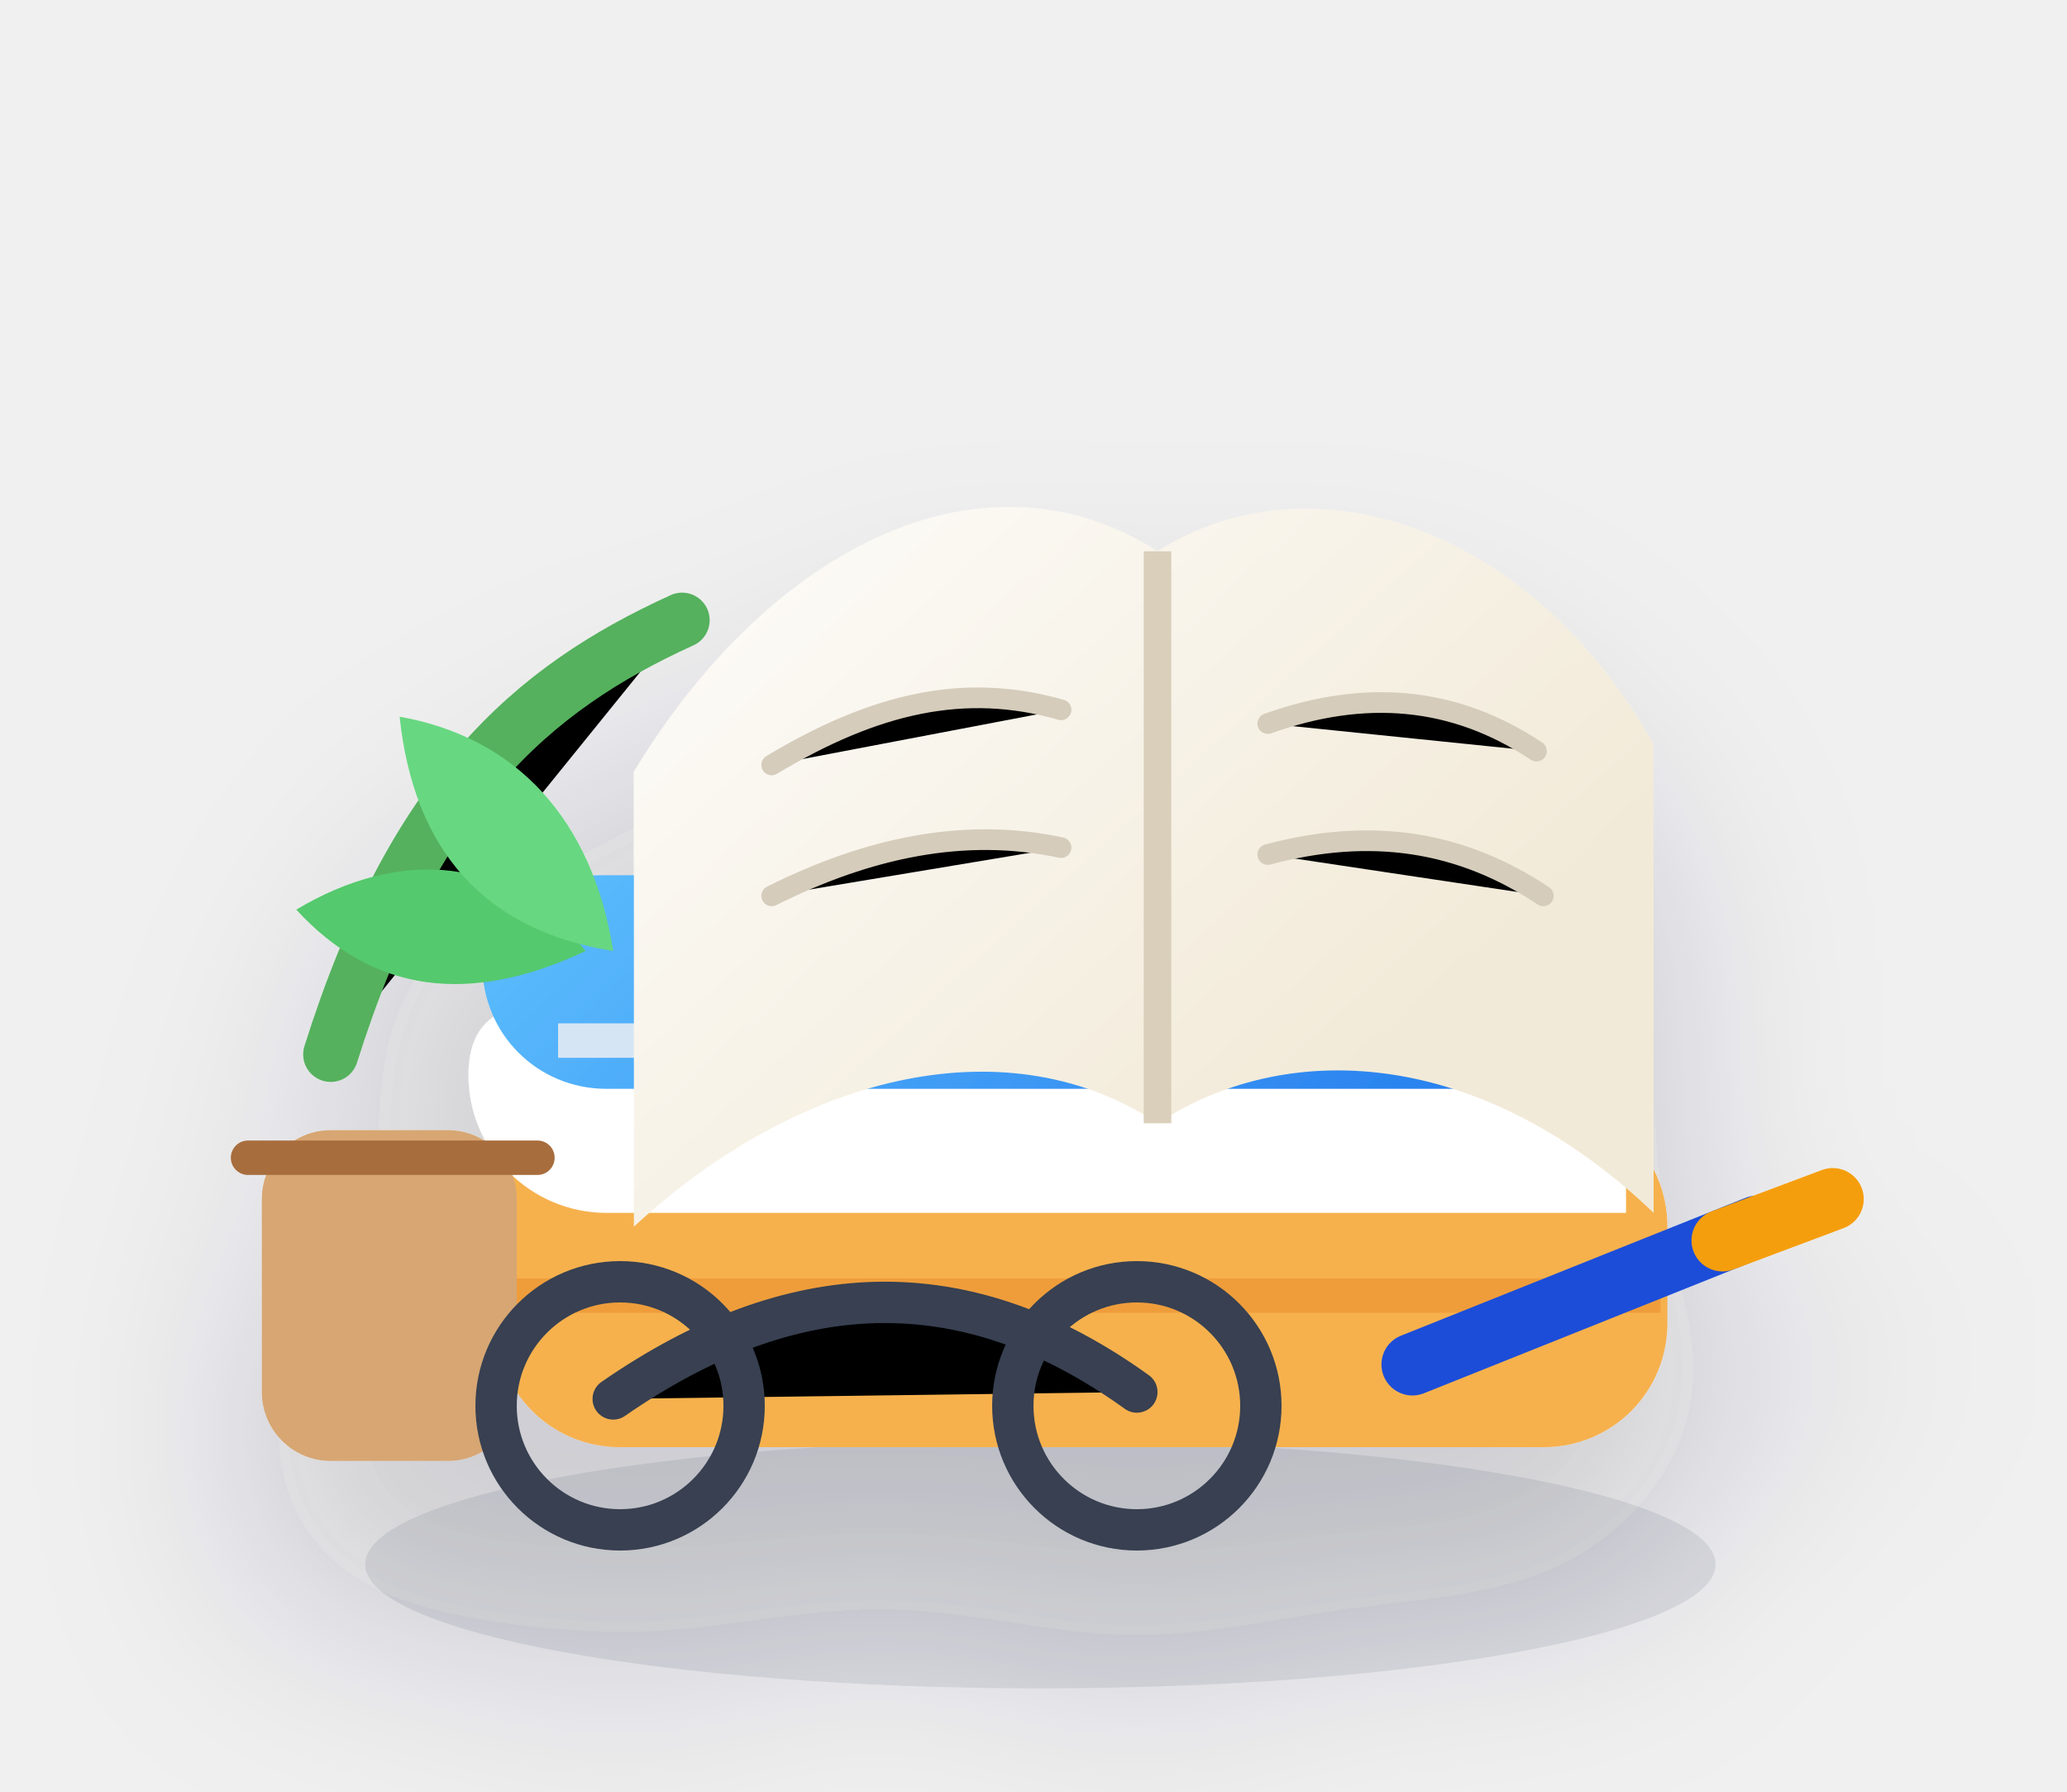
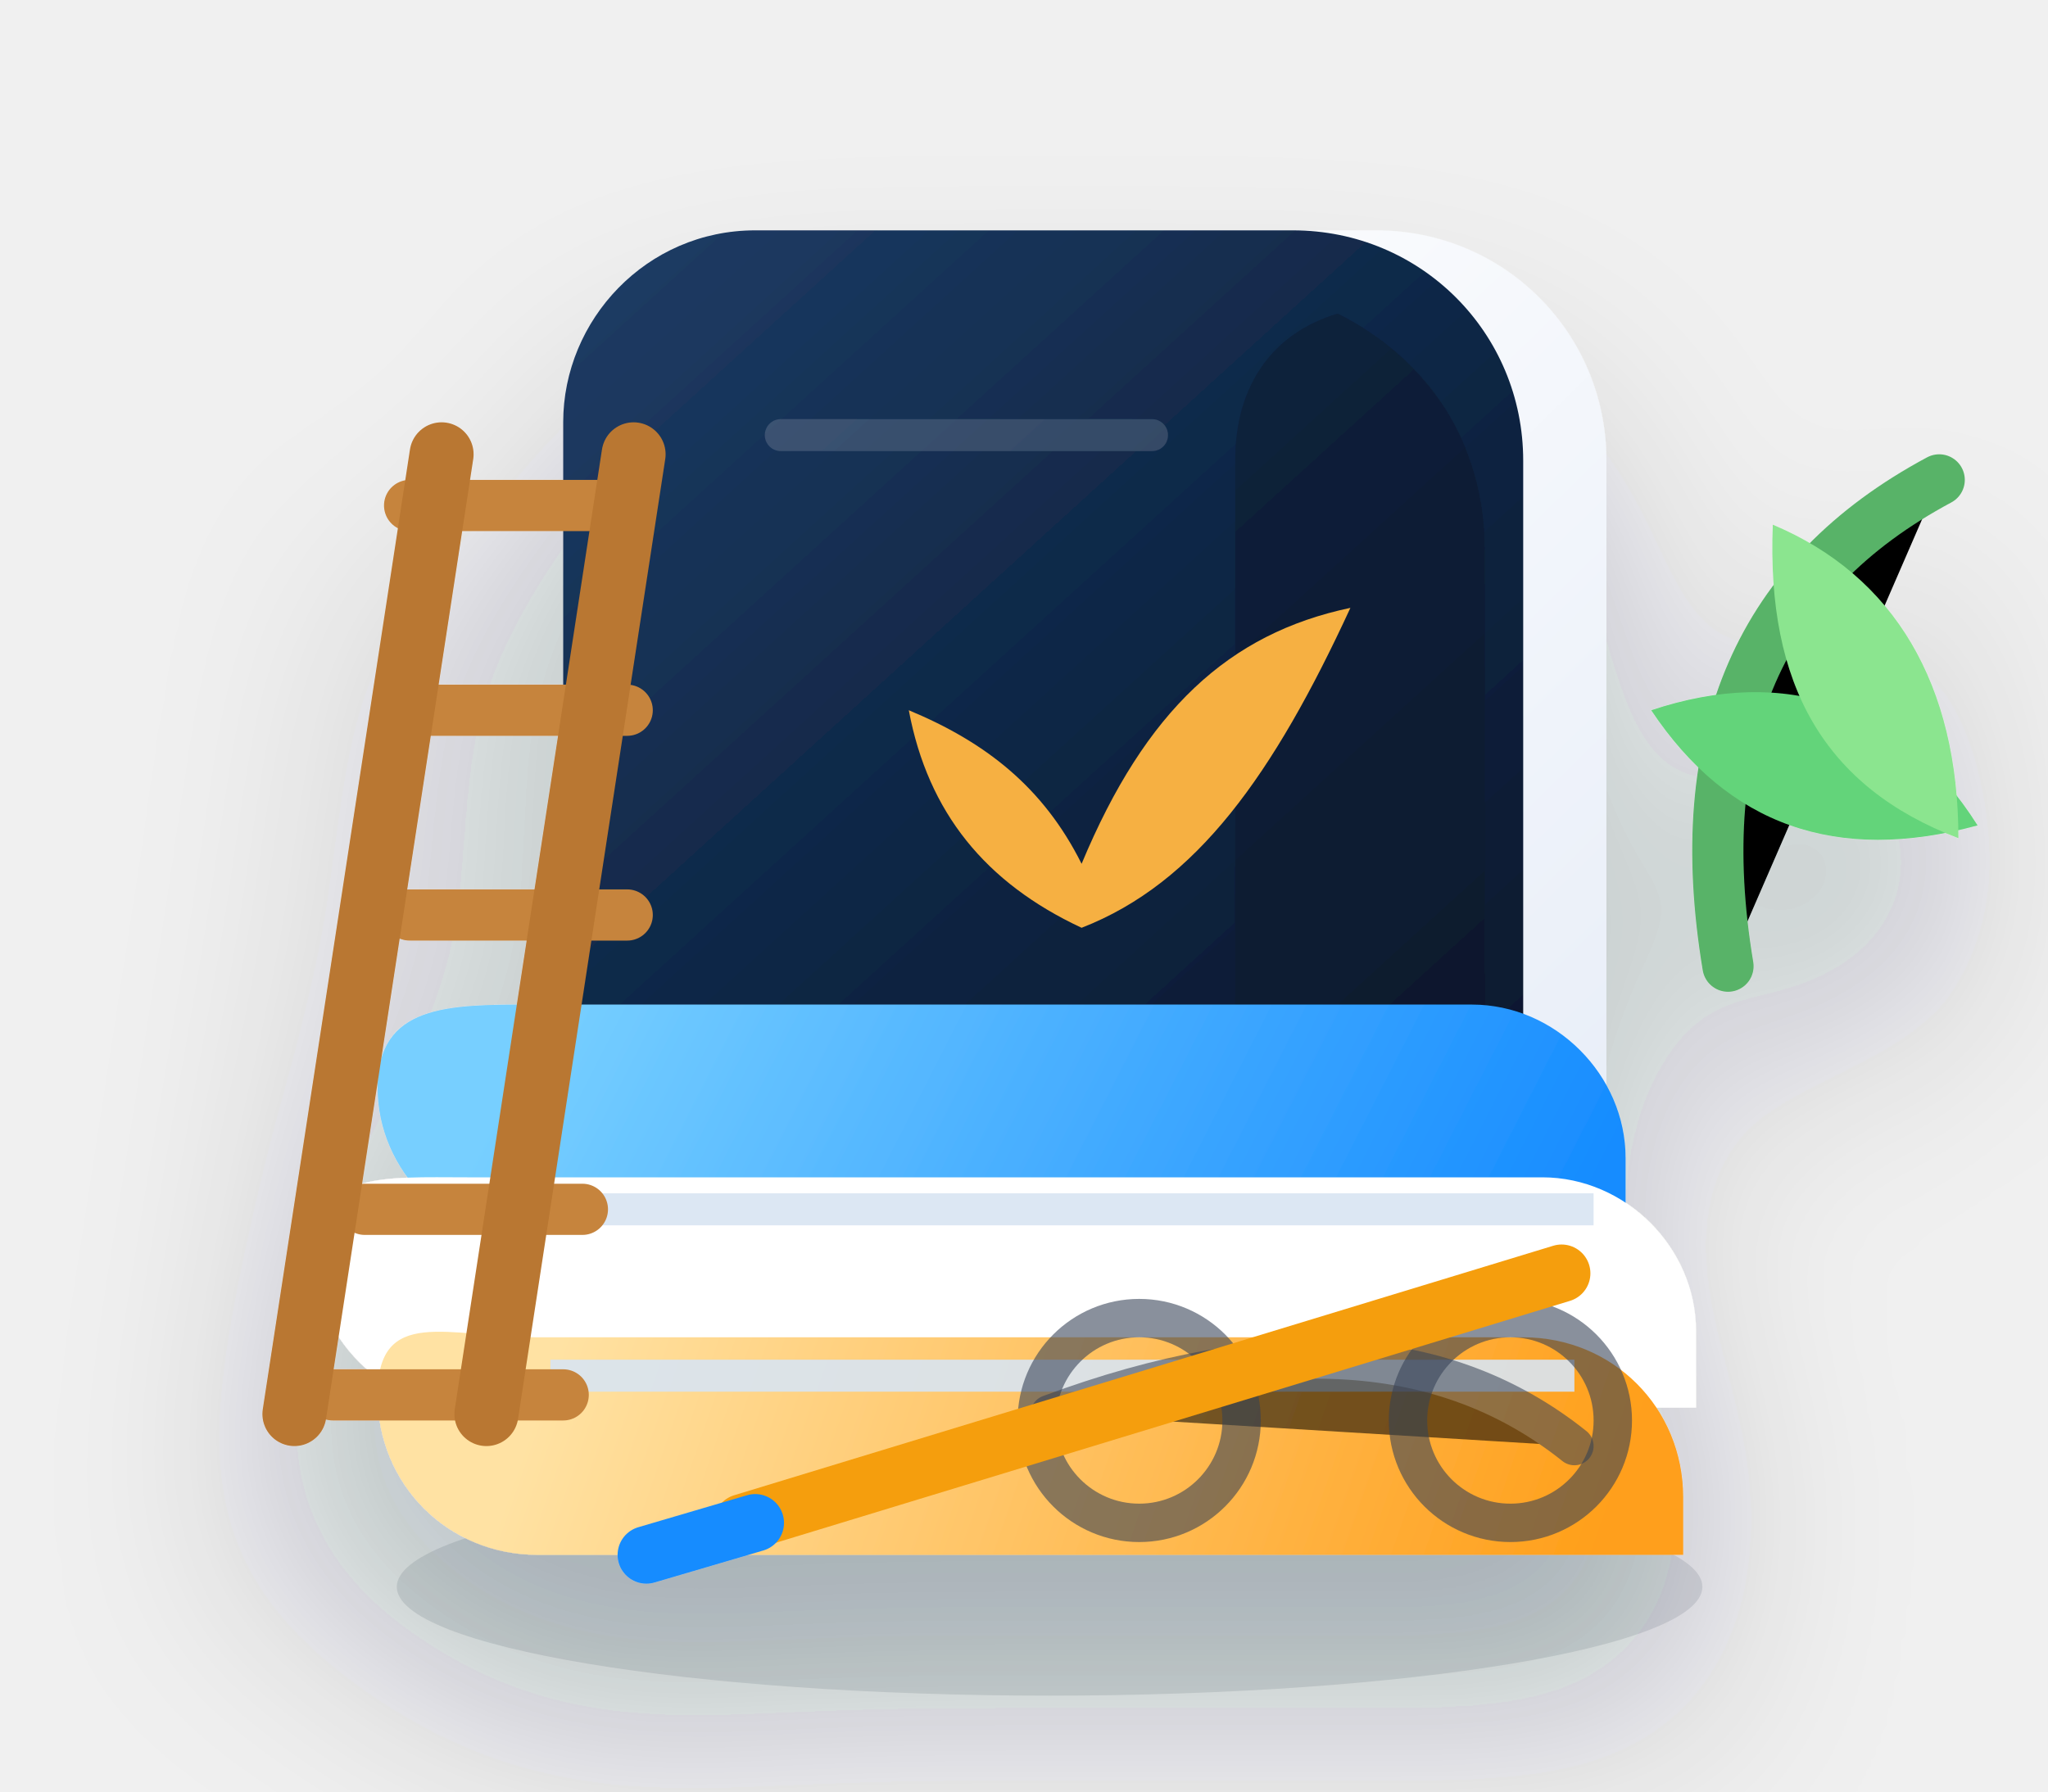
- <svg xmlns="http://www.w3.org/2000/svg" viewBox="0 0 300 260" role="img" aria-label="Study books">
+ <svg xmlns="http://www.w3.org/2000/svg" viewBox="0 0 320 280" role="img" aria-label="Study books">
  <defs>
-     <linearGradient id="blue" x1="98" y1="84" x2="226" y2="214" gradientUnits="userSpaceOnUse">
-       <stop offset="0" stop-color="#63C5FF" />
-       <stop offset="1" stop-color="#1267E8" />
+     <linearGradient id="cover" x1="86" y1="33" x2="218" y2="178" gradientUnits="userSpaceOnUse">
+       <stop stop-color="#1F3E68" />
+       <stop offset=".54" stop-color="#0F2746" />
+       <stop offset="1" stop-color="#09192F" />
    </linearGradient>
-     <linearGradient id="paper" x1="118" y1="32" x2="216" y2="140" gradientUnits="userSpaceOnUse">
-       <stop offset="0" stop-color="#FFFFFF" />
-       <stop offset="1" stop-color="#F2EAD8" />
+     <linearGradient id="edge" x1="126" y1="54" x2="250" y2="181" gradientUnits="userSpaceOnUse">
+       <stop stop-color="#FFFFFF" />
+       <stop offset="1" stop-color="#E8EEF8" />
    </linearGradient>
-     <filter id="sh" x="-25%" y="-30%" width="150%" height="170%">
-       <feDropShadow dx="0" dy="22" stdDeviation="16" flood-color="#26364E" flood-opacity=".18" />
+     <linearGradient id="blueBook" x1="86" y1="157" x2="227" y2="229" gradientUnits="userSpaceOnUse">
+       <stop stop-color="#77CFFF" />
+       <stop offset="1" stop-color="#168CFF" />
+     </linearGradient>
+     <linearGradient id="goldBook" x1="94" y1="191" x2="249" y2="245" gradientUnits="userSpaceOnUse">
+       <stop stop-color="#FFE2A3" />
+       <stop offset="1" stop-color="#FF9F1A" />
+     </linearGradient>
+     <filter id="shadow" x="-25%" y="-25%" width="150%" height="165%">
+       <feDropShadow dx="0" dy="24" stdDeviation="17" flood-color="#12233D" flood-opacity=".22" />
    </filter>
  </defs>
-   <ellipse cx="151" cy="227" rx="98" ry="18" fill="#344054" opacity=".11" />
-   <g filter="url(#sh)">
-     <path d="M90 160h134c10 0 18 8 18 18v14c0 10-8 18-18 18H90c-10 0-18-8-18-18v-14c0-10 8-18 18-18Z" fill="#F6B14E" />
-     <path d="M88 145h128c11 0 20 9 20 20v11H88c-11 0-20-9-20-20s9-11 20-11Z" fill="#FFFFFF" />
-     <path d="M88 127h130c10 0 18 8 18 18v13H88c-10 0-18-8-18-18s8-13 18-13Z" fill="url(#blue)" />
-     <path d="M75 188h166" stroke="#E68623" stroke-width="5" opacity=".45" />
-     <path d="M81 151h145" stroke="#D6E5F4" stroke-width="5" />
-     <path d="M92 112c20-33 51-48 76-32 22-14 54-4 72 28v68c-24-23-52-26-72-13-21-14-51-8-76 15v-66Z" fill="url(#paper)" />
-     <path d="M168 80v83" stroke="#D9CFBA" stroke-width="4" />
-     <path d="M112 111c15-9 28-12 42-8M112 130c14-7 28-10 42-7M184 105c14-5 27-4 39 4M184 124c15-4 28-2 40 6" stroke="#D5CCBB" stroke-width="3" stroke-linecap="round" />
-     <path d="M48 153c12-38 29-53 51-63" stroke="#55B15D" stroke-width="8" stroke-linecap="round" />
-     <path d="M43 132c15-9 31-8 42 6-17 8-31 6-42-6Z" fill="#55C96D" />
-     <path d="M58 104c17 3 28 15 31 34-19-3-29-15-31-34Z" fill="#68D781" />
-     <rect x="38" y="164" width="37" height="48" rx="10" fill="#D7A673" />
-     <path d="M36 168h42" stroke="#A86D3C" stroke-width="5" stroke-linecap="round" />
-     <path d="M89 203c26-18 51-19 76-1" stroke="#374151" stroke-width="6" stroke-linecap="round" />
-     <circle cx="90" cy="204" r="18" fill="none" stroke="#374151" stroke-width="6" />
-     <circle cx="165" cy="204" r="18" fill="none" stroke="#374151" stroke-width="6" />
-     <path d="M205 198l50-20" stroke="#1D4ED8" stroke-width="9" stroke-linecap="round" />
-     <path d="M250 180l16-6" stroke="#F59E0B" stroke-width="9" stroke-linecap="round" />
+   <ellipse cx="164" cy="248" rx="102" ry="17" fill="#1D2939" opacity=".12" />
+   <g filter="url(#shadow)">
+     <path d="M111 64c0-15 12-28 27-28h77c20 0 36 16 36 36v101c0 9-7 16-16 16H111V64Z" fill="url(#edge)" />
+     <path d="M88 66c0-16 13-30 30-30h84c20 0 36 16 36 36v104c0 10-8 18-18 18H88V66Z" fill="url(#cover)" />
+     <path d="M209 49c14 7 23 20 23 37v91c0 10-8 18-18 18h-21V72c0-12 6-20 16-23Z" fill="#08162A" opacity=".44" />
+     <path d="M122 68h58M122 170h69" stroke="#FFFFFF" stroke-width="5" stroke-linecap="round" opacity=".15" />
+     <path d="M142 111c12 5 21 12 27 24 10-24 23-36 42-40-12 26-24 43-42 50-15-7-24-18-27-34Z" fill="#F6B042" />
+     <path d="M83 157h147c13 0 24 11 24 24v13H83c-13 0-24-11-24-24s11-13 24-13Z" fill="url(#blueBook)" />
+     <path d="M73 184h168c13 0 24 11 24 24v12H73c-13 0-24-11-24-24s11-12 24-12Z" fill="#FFFFFF" />
+     <path d="M84 209h154c14 0 25 11 25 25v9H84c-14 0-25-11-25-25s11-9 25-9Z" fill="url(#goldBook)" />
+     <path d="M72 189h177M86 215h160" stroke="#D8E4F2" stroke-width="5" opacity=".9" />
+     <path d="M64 79h34M64 111h34M64 143h34M57 189h34M52 218h36" stroke="#C6843E" stroke-width="8" stroke-linecap="round" />
+     <path d="M69 71 46 221M99 71 76 221" stroke="#B97730" stroke-width="10" stroke-linecap="round" />
+     <path d="M270 151c-6-36 5-61 33-76" stroke="#58B368" stroke-width="8" stroke-linecap="round" />
+     <path d="M258 111c21-7 39-1 51 18-22 6-39 0-51-18Z" fill="#63D47A" />
+     <path d="M277 82c19 8 29 25 29 49-21-8-30-24-29-49Z" fill="#8BE58F" />
+     <path d="M246 226c-20-16-47-18-82-5" stroke="#344054" stroke-width="6" stroke-linecap="round" opacity=".55" />
+     <circle cx="178" cy="222" r="16" fill="none" stroke="#344054" stroke-width="6" opacity=".58" />
+     <circle cx="236" cy="222" r="16" fill="none" stroke="#344054" stroke-width="6" opacity=".58" />
+     <path d="M116 238l128-39" stroke="#F59E0B" stroke-width="9" stroke-linecap="round" />
+     <path d="M101 243l17-5" stroke="#168CFF" stroke-width="9" stroke-linecap="round" />
  </g>
</svg>
